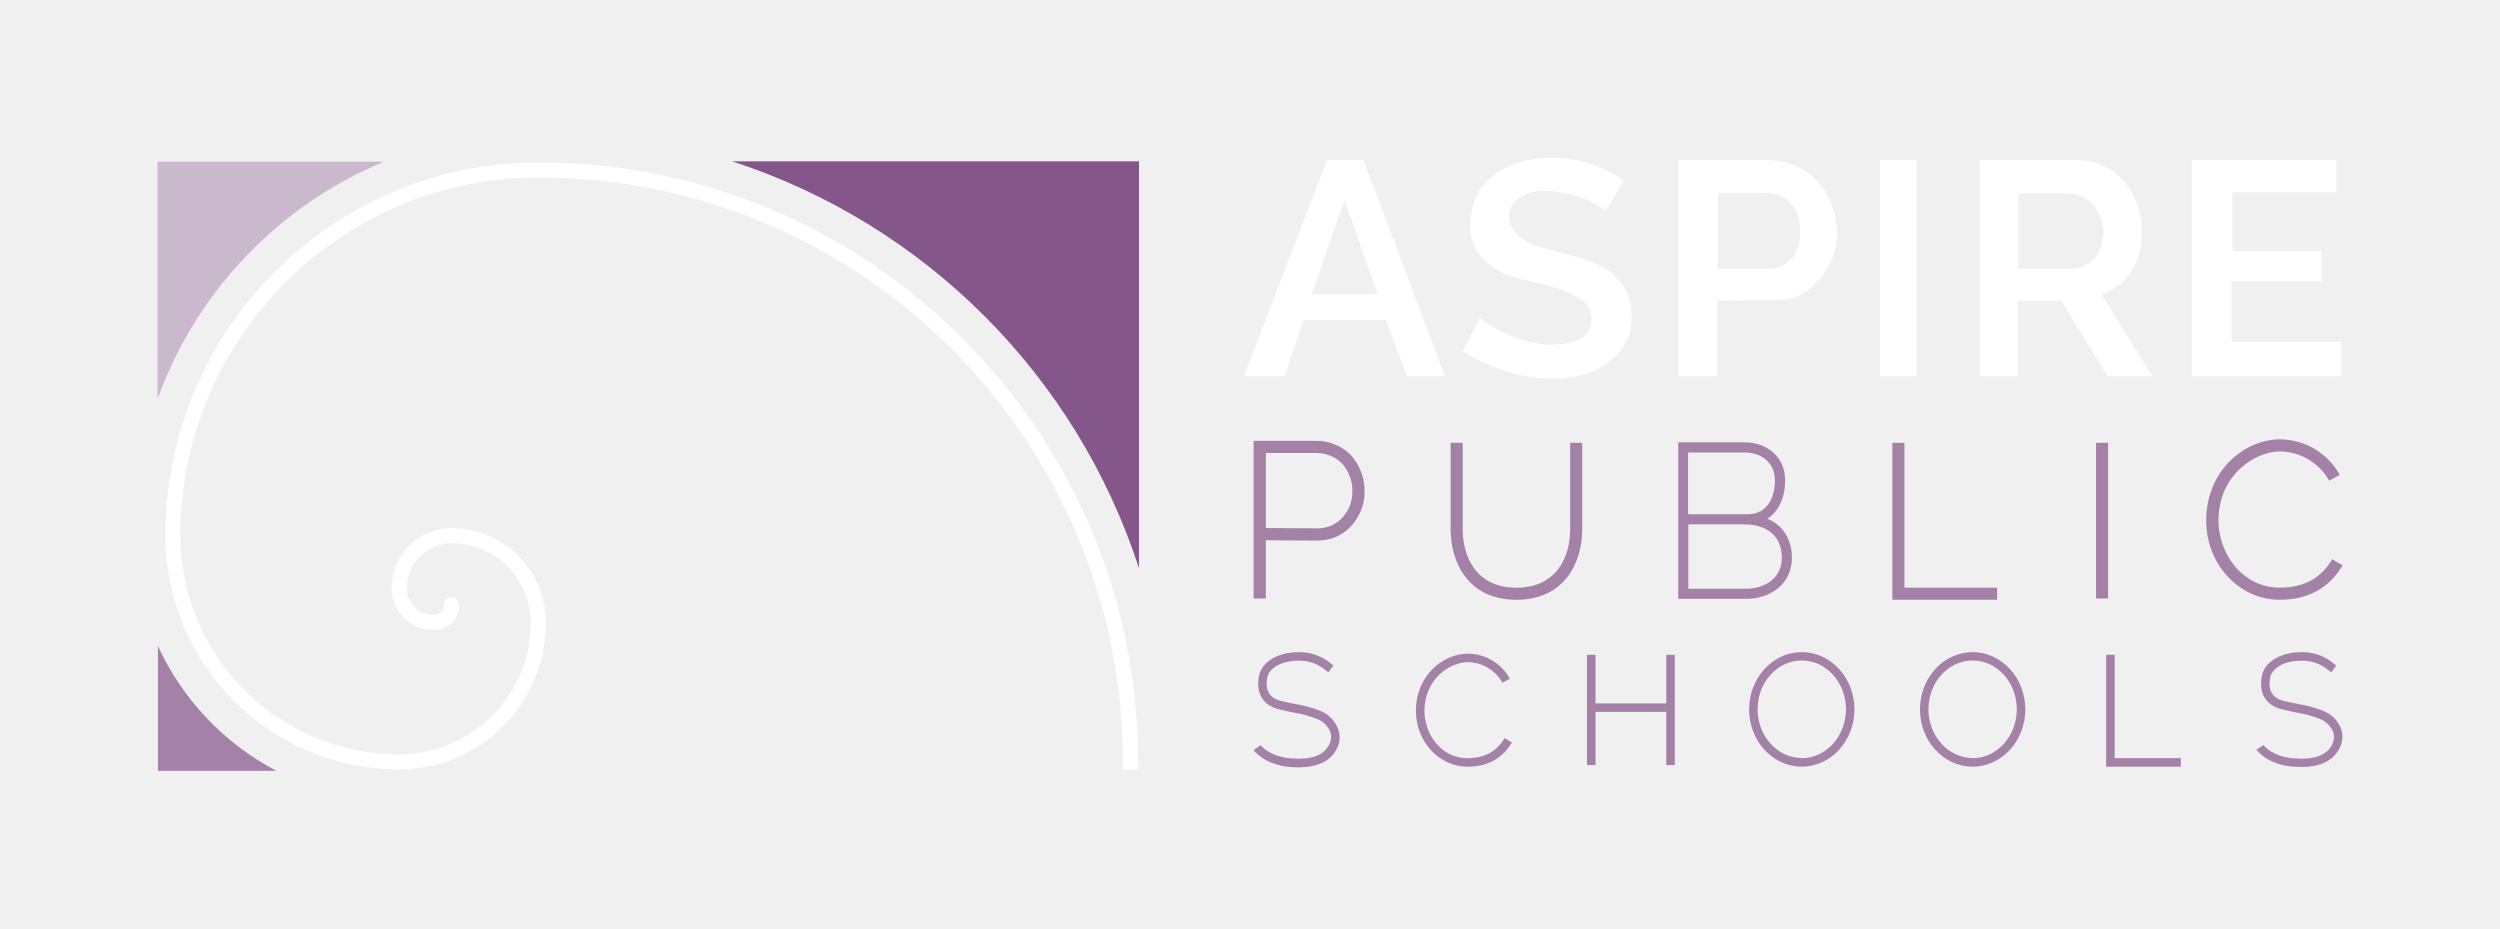
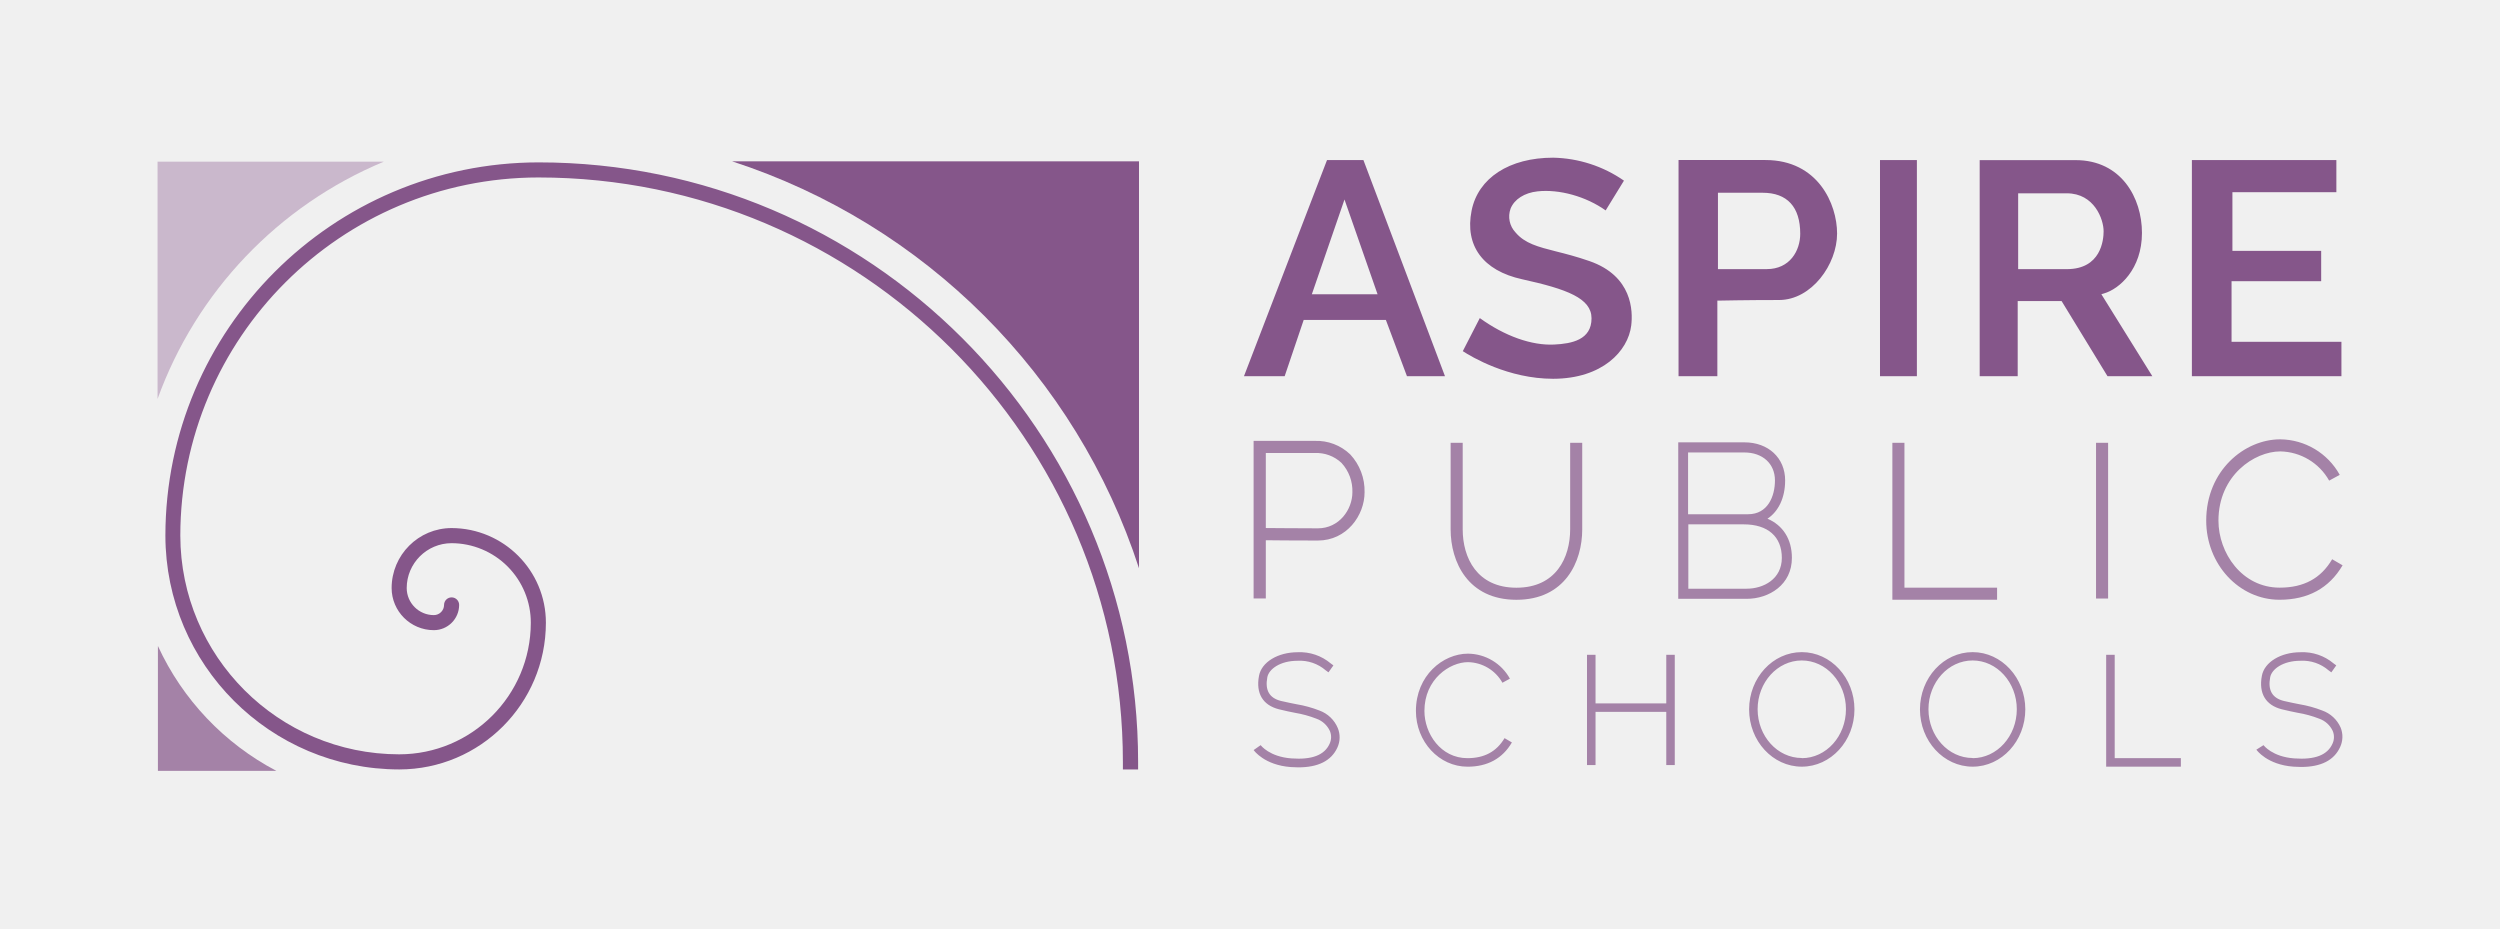
<svg xmlns="http://www.w3.org/2000/svg" viewBox="0 0 755.64 280.58">
  <path fill="none" d="M0 0h755.64v280.58H0z" />
  <path fill="#a482a7" d="M443.54 229.16c-8.06 0-13-7.41-13-14.27 0-9.62 7.66-14.75 13.18-14.75a12.19 12.19 0 0 1 10.4 6.22l2.26-1.23a14.65 14.65 0 0 0-12.66-7.56c-7.58 0-15.75 6.62-15.75 17.32 0 9.29 7 16.85 15.62 16.85 6 0 10.55-2.46 13.39-7.33l-2.22-1.3c-2.43 4.07-6.09 6.05-11.22 6.05zM503.64 212.6h-21.38v-14.68h-2.58v33.33h2.58v-16.08h21.38v16.08h2.57v-33.33h-2.57v14.68zM639.18 197.92h-2.58v33.81h22.58v-2.57h-20v-31.24zM596.24 197.11c-8.78 0-15.92 7.77-15.92 17.31s7.14 17.31 15.92 17.31 15.92-7.77 15.92-17.31-7.16-17.31-15.92-17.31zm0 32c-7.36 0-13.35-6.61-13.35-14.74s6-14.74 13.35-14.74 13.35 6.61 13.35 14.74-5.98 14.79-13.35 14.79zM544.6 197.11c-8.78 0-15.92 7.77-15.92 17.31s7.14 17.31 15.92 17.31 15.92-7.77 15.92-17.31-7.14-17.31-15.92-17.31zm0 32c-7.36 0-13.35-6.61-13.35-14.74s6-14.74 13.35-14.74 13.35 6.61 13.35 14.74-5.95 14.79-13.35 14.79zM398.83 214.77a34.5 34.5 0 0 0-6.94-1.91c-1.32-.26-2.81-.55-4.73-1-3.49-.88-4.84-3.22-4.11-7.14.45-2.44 3.82-5 9.16-5a12 12 0 0 1 8.48 2.88l.85.62 1.49-2.1-.8-.59a14.48 14.48 0 0 0-10-3.39c-6 0-10.93 3-11.69 7.14-1 5.29 1.16 8.87 6 10.1 2 .5 3.52.8 4.87 1.07a32.38 32.38 0 0 1 6.48 1.78 7.1 7.1 0 0 1 4.08 3.72 4.78 4.78 0 0 1-.08 3.84c-1.55 3.45-5.33 4.9-11.57 4.44-6.64-.5-9.19-3.91-9.29-4l-2.11 1.48c.13.19 3.27 4.54 11.21 5.14q1.18.09 2.28.09c6.05 0 10-2 11.83-6a7.39 7.39 0 0 0 .12-5.87 9.54 9.54 0 0 0-5.53-5.3zM707.47 219.91a9.54 9.54 0 0 0-5.52-5.14 34.51 34.51 0 0 0-6.94-1.91c-1.32-.26-2.81-.55-4.73-1-3.49-.88-4.84-3.22-4.11-7.14.45-2.44 3.82-5 9.16-5a12 12 0 0 1 8.48 2.88l.85.62 1.49-2.1-.8-.59a14.48 14.48 0 0 0-10-3.39c-6 0-10.93 3-11.69 7.14-1 5.29 1.16 8.87 6 10.1 2 .5 3.52.8 4.87 1.07a32.38 32.38 0 0 1 6.48 1.78 7.1 7.1 0 0 1 4.08 3.72 4.78 4.78 0 0 1-.08 3.84c-1.55 3.45-5.33 4.9-11.57 4.44-6.64-.5-9.19-3.91-9.29-4l-2.15 1.36c.13.19 3.27 4.54 11.2 5.14q1.18.09 2.28.09c6.05 0 10-2 11.83-6a7.39 7.39 0 0 0 .16-5.91zM382.6 180.88h-3.69v-47.62h18.48a14.7 14.7 0 0 1 10.7 4.06 16.19 16.19 0 0 1 4.36 11.48c0 7-5.42 14.58-14.11 14.58-7.63 0-13.07-.06-15.74-.09v17.6zm0-21.28c2.64 0 8.08.09 15.74.09 6.43 0 10.42-5.66 10.43-10.9a12.5 12.5 0 0 0-3.28-8.86 11 11 0 0 0-8.09-3h-14.8v22.67zM603.63 181.28h-31.65v-47.44h3.65v43.79h28v3.65zM633.54 133.84h3.65v47.07h-3.65zM689 181.28c-12.22 0-22.16-10.72-22.16-23.91 0-15.18 11.6-24.58 22.36-24.58a20.79 20.79 0 0 1 18 10.74l-3.2 1.74a17.3 17.3 0 0 0-14.76-8.83c-7.84 0-18.7 7.27-18.7 20.93 0 9.74 7.08 20.25 18.51 20.25 7.29 0 12.48-2.81 15.86-8.59l3.15 1.84c-4.06 6.92-10.47 10.41-19.06 10.41zM527.92 181h-20.66v-47.3h20c7.25 0 12.31 4.73 12.31 11.51 0 5.21-2 9.37-5.34 11.57 4.67 2 7.38 6.18 7.38 11.83.02 8.13-6.88 12.39-13.69 12.39zm-17.61-3.06h17.61c5.13 0 10.65-2.92 10.65-9.32s-4.2-10.13-11.52-10.13h-16.74v19.44zM527 155.43h1.38c6 0 8.11-5.5 8.11-10.22 0-5.06-3.72-8.45-9.26-8.45h-17v18.67H527zM474.59 133.84V160c0 8.53-4.26 17.64-16.24 17.64s-16.24-9.11-16.24-17.64v-26.16h-3.65V160c0 9.82 5.21 21.29 19.89 21.29s19.89-11.47 19.89-21.29v-26.16h-3.65z" />
  <path fill="#cab8cc" d="M116 48.87H47.62v71.72A123 123 0 0 1 116 48.87z" />
  <path fill="#a482a7" d="M47.73 195.25V233h35.81a80.7 80.7 0 0 1-35.81-37.75z" />
  <path fill="#85568a" d="M344.27 171.76v-123h-123a191.59 191.59 0 0 1 123 123z" />
-   <path fill="#ffffff" d="M418.9 96.74l.08.2 6.28 16.76h11.49L412.1 48.38h-11L376 113.7h12.3l5.75-17h24.85zM406.38 60.3l10 28.65h-19.87zM493.05 98.37c.53-4.34.37-14.94-12.61-19.45-3.88-1.35-7.17-2.19-10.08-2.92-5.5-1.4-9.47-2.41-12.29-5.75a7 7 0 0 1-1.49-7.19c1.14-2.84 4.19-4.79 8.16-5.22 6.61-.71 14.65 1.55 20.58 5.76l5.53-9a38.88 38.88 0 0 0-21.4-6.94c-13.23 0-22.68 6.12-24.65 16-2.12 10.59 3.44 18.15 15.25 20.74 13.62 3 21 5.76 21 11.82 0 6.52-6 7.66-11.26 7.92-6.81.35-15-2.56-22.51-8l-5.14 10c2.63 1.71 13.72 8.35 27.32 8.35 14.86-.03 22.64-8.37 23.59-16.12zM537.71 90.68c9.89 0 17.56-10.8 17.56-20.09 0-8.93-5.77-22.22-21.65-22.22h-26.27v65.33h11.73V90.86h.63s7.85-.18 18-.18zm-18.45-32.42h13.5c7.44 0 11.37 4.29 11.37 12.39 0 5.15-3.16 10.69-10.1 10.69h-14.77V58.26zM568.24 48.38h11.15v65.32h-11.15zM637 113.7h13.55l-15.4-24.77.81-.24c4.61-1.34 11.46-7.31 11.46-18.29 0-10.61-6.27-22-20.05-22h-29v65.3h11.49V91h13.27zm-27-55.27h14.7c8.33 0 11.13 7.87 11.13 11.46 0 2.69-.8 11.46-11.13 11.46H610V58.43zM701.59 85v-9.18h-26.83V58.09h31.42v-9.71h-43.67v65.32h45.2v-10.38H674.5V85h27.09zM339.4 230.29v2.28h4.6v-2.28c0-99.92-81.29-181.21-181.21-181.21a112.93 112.93 0 0 0-112.8 112.8 70.77 70.77 0 0 0 70.69 70.69A44.38 44.38 0 0 0 165 188.25a28.6 28.6 0 0 0-28.5-28.64 18.15 18.15 0 0 0-18.13 18.13 12.76 12.76 0 0 0 12.76 12.73 7.65 7.65 0 0 0 7.65-7.63 2.28 2.28 0 0 0-4.56 0 3.09 3.09 0 0 1-3.09 3.08 8.2 8.2 0 0 1-8.2-8.17 13.59 13.59 0 0 1 13.57-13.57 24 24 0 0 1 23.94 24.09 39.81 39.81 0 0 1-39.8 39.73 66.21 66.21 0 0 1-66.14-66.12A108.37 108.37 0 0 1 162.74 53.64c97.41 0 176.66 79.24 176.66 176.65z" />
+   <path fill="#85568a" d="M418.9 96.74l.08.2 6.28 16.76h11.49L412.1 48.38h-11L376 113.7h12.3l5.75-17h24.85zM406.38 60.3l10 28.65h-19.87zM493.05 98.37c.53-4.34.37-14.94-12.61-19.45-3.88-1.35-7.17-2.19-10.08-2.92-5.5-1.4-9.47-2.41-12.29-5.75a7 7 0 0 1-1.49-7.19c1.14-2.84 4.19-4.79 8.16-5.22 6.61-.71 14.65 1.55 20.58 5.76l5.53-9a38.88 38.88 0 0 0-21.4-6.94c-13.23 0-22.68 6.12-24.65 16-2.12 10.59 3.44 18.15 15.25 20.74 13.62 3 21 5.76 21 11.82 0 6.52-6 7.66-11.26 7.92-6.81.35-15-2.56-22.51-8l-5.14 10c2.63 1.71 13.72 8.35 27.32 8.35 14.86-.03 22.64-8.37 23.59-16.12zM537.71 90.68c9.89 0 17.56-10.8 17.56-20.09 0-8.93-5.77-22.22-21.65-22.22h-26.27v65.33h11.73V90.86h.63s7.85-.18 18-.18zm-18.45-32.42h13.5c7.44 0 11.37 4.29 11.37 12.39 0 5.15-3.16 10.69-10.1 10.69h-14.77V58.26zM568.24 48.38h11.15v65.32h-11.15zM637 113.7h13.55l-15.4-24.77.81-.24c4.61-1.34 11.46-7.31 11.46-18.29 0-10.61-6.27-22-20.05-22h-29v65.3h11.49V91h13.27zm-27-55.27h14.7c8.33 0 11.13 7.87 11.13 11.46 0 2.69-.8 11.46-11.13 11.46H610V58.43zM701.59 85v-9.18h-26.83V58.09h31.42v-9.71h-43.67v65.32h45.2v-10.38H674.5V85h27.09zM339.4 230.29v2.28h4.6v-2.28c0-99.92-81.29-181.21-181.21-181.21a112.93 112.93 0 0 0-112.8 112.8 70.77 70.77 0 0 0 70.69 70.69A44.38 44.38 0 0 0 165 188.25a28.6 28.6 0 0 0-28.5-28.64 18.15 18.15 0 0 0-18.13 18.13 12.76 12.76 0 0 0 12.76 12.73 7.65 7.65 0 0 0 7.65-7.63 2.28 2.28 0 0 0-4.56 0 3.09 3.09 0 0 1-3.09 3.08 8.2 8.2 0 0 1-8.2-8.17 13.59 13.59 0 0 1 13.57-13.57 24 24 0 0 1 23.94 24.09 39.81 39.81 0 0 1-39.8 39.73 66.21 66.21 0 0 1-66.14-66.12A108.37 108.37 0 0 1 162.74 53.64c97.41 0 176.66 79.24 176.66 176.65z" />
</svg>
